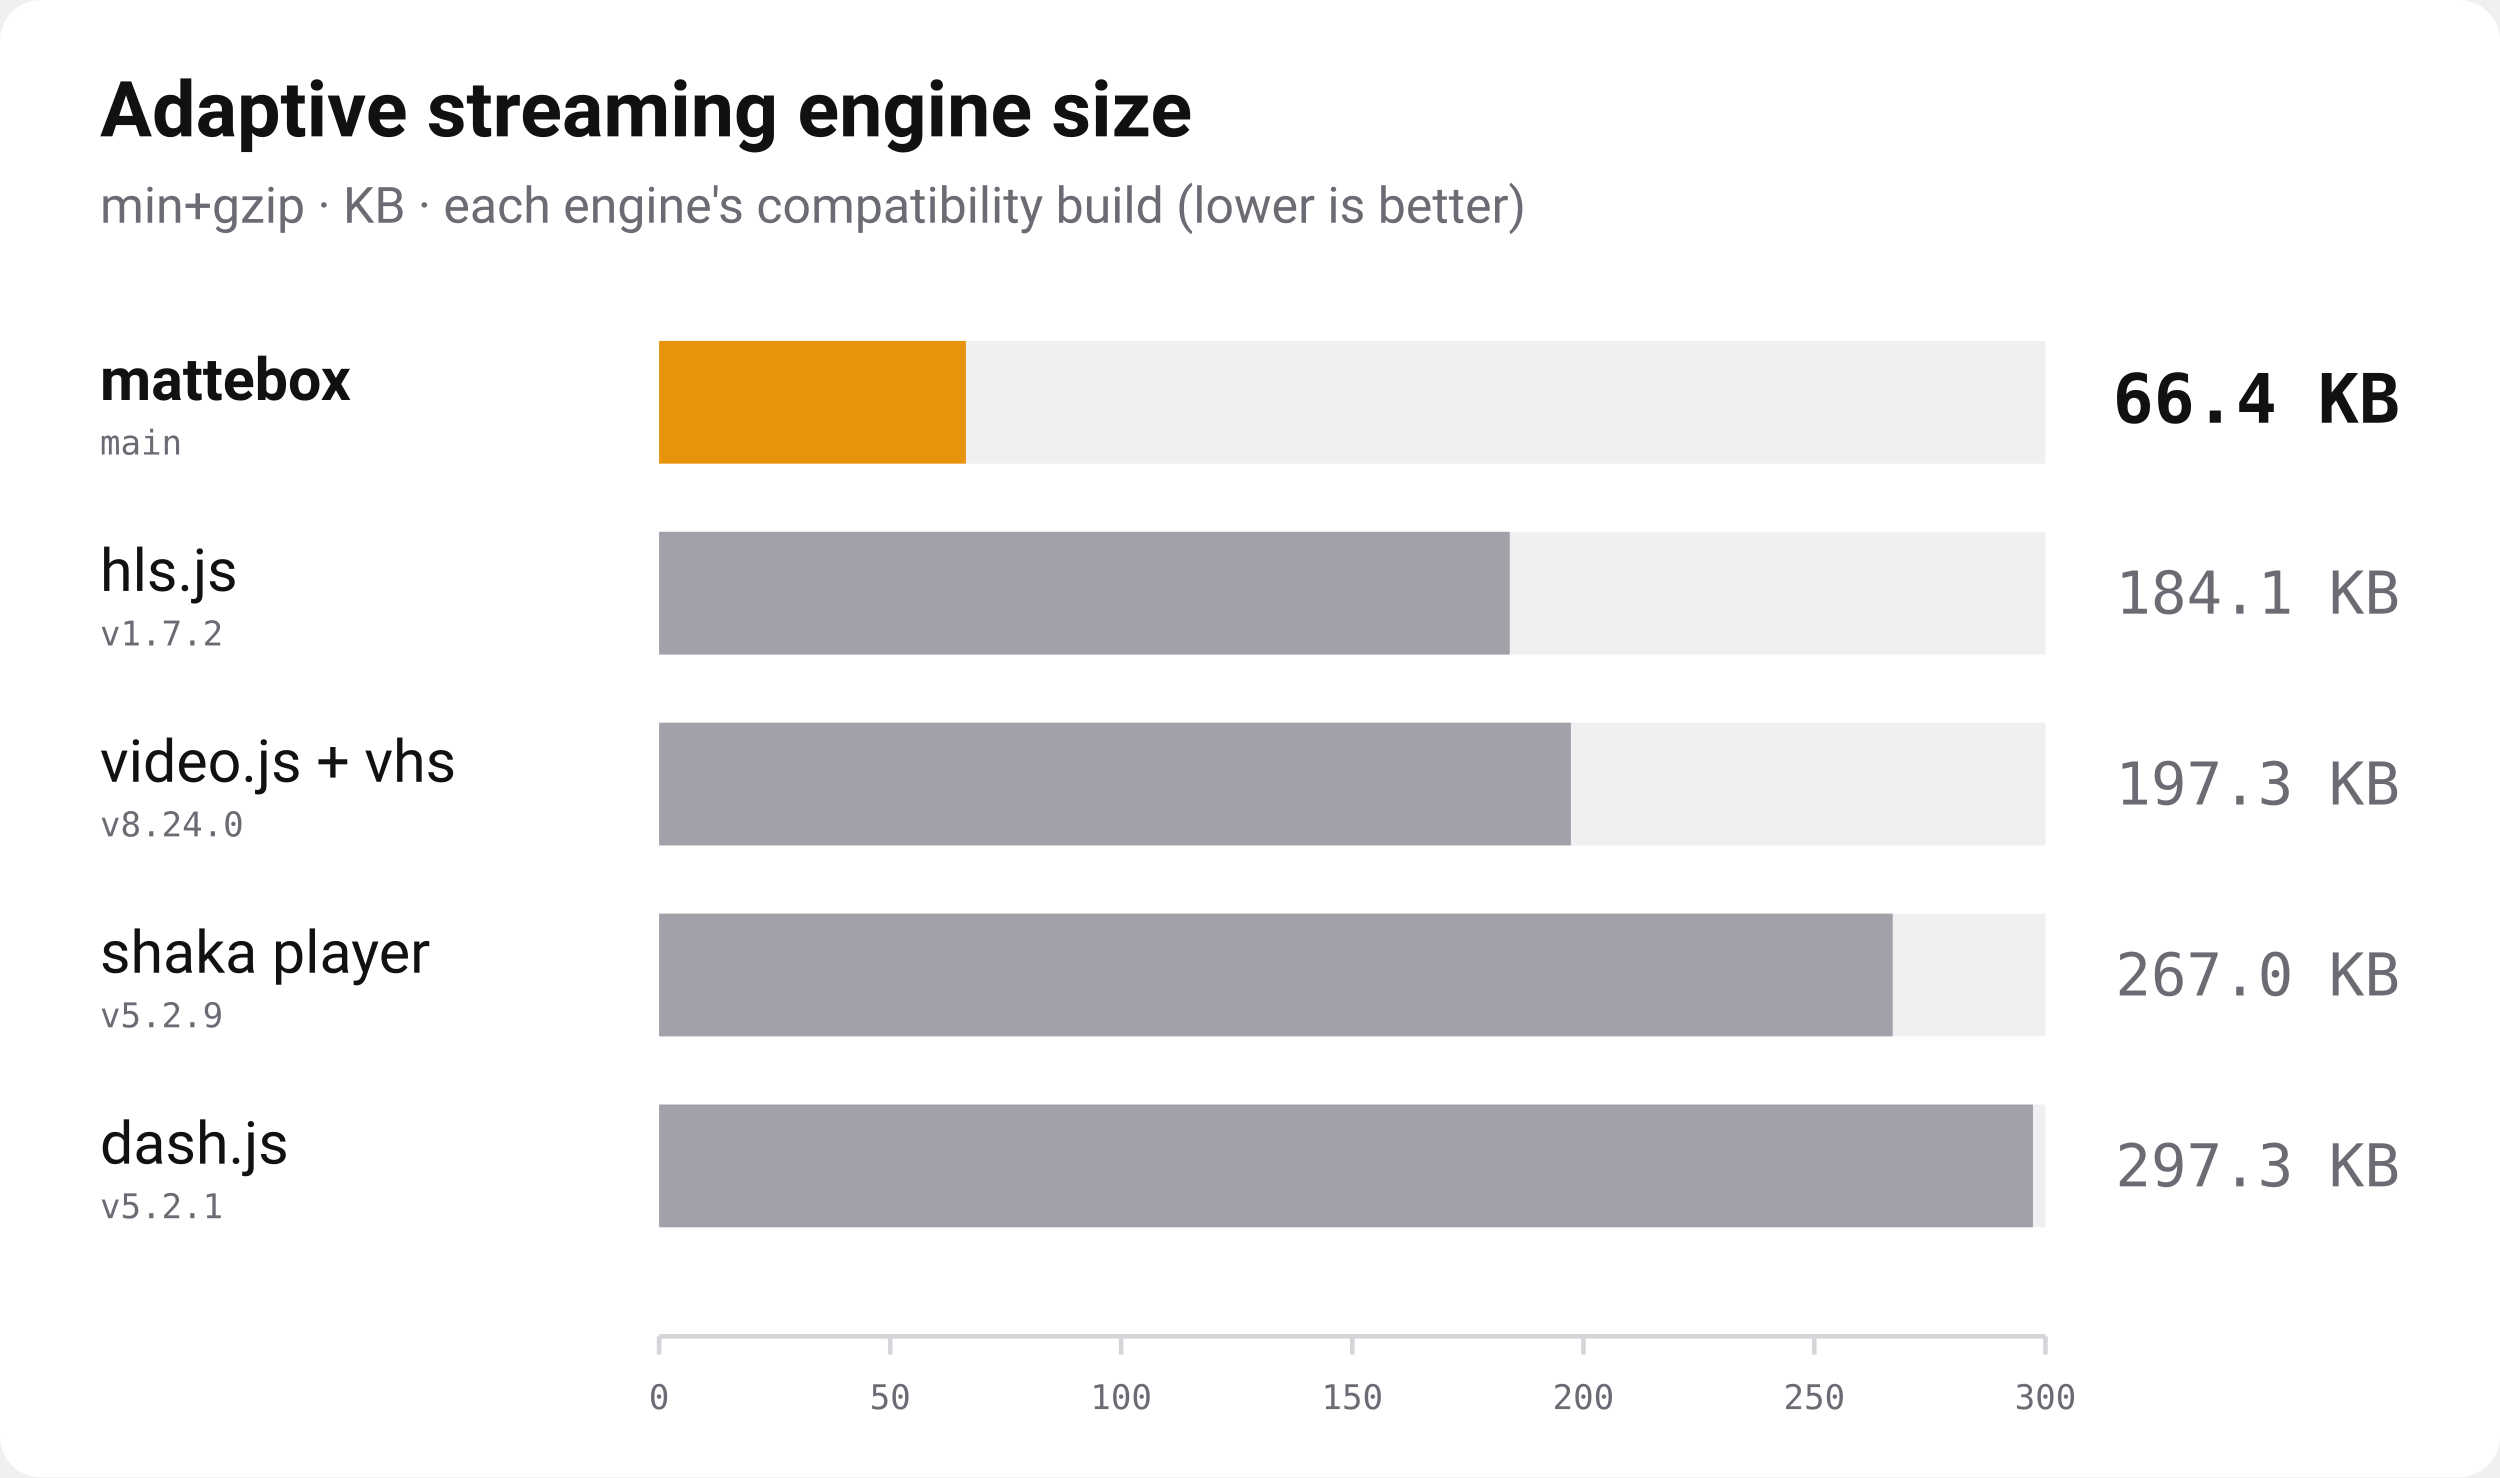
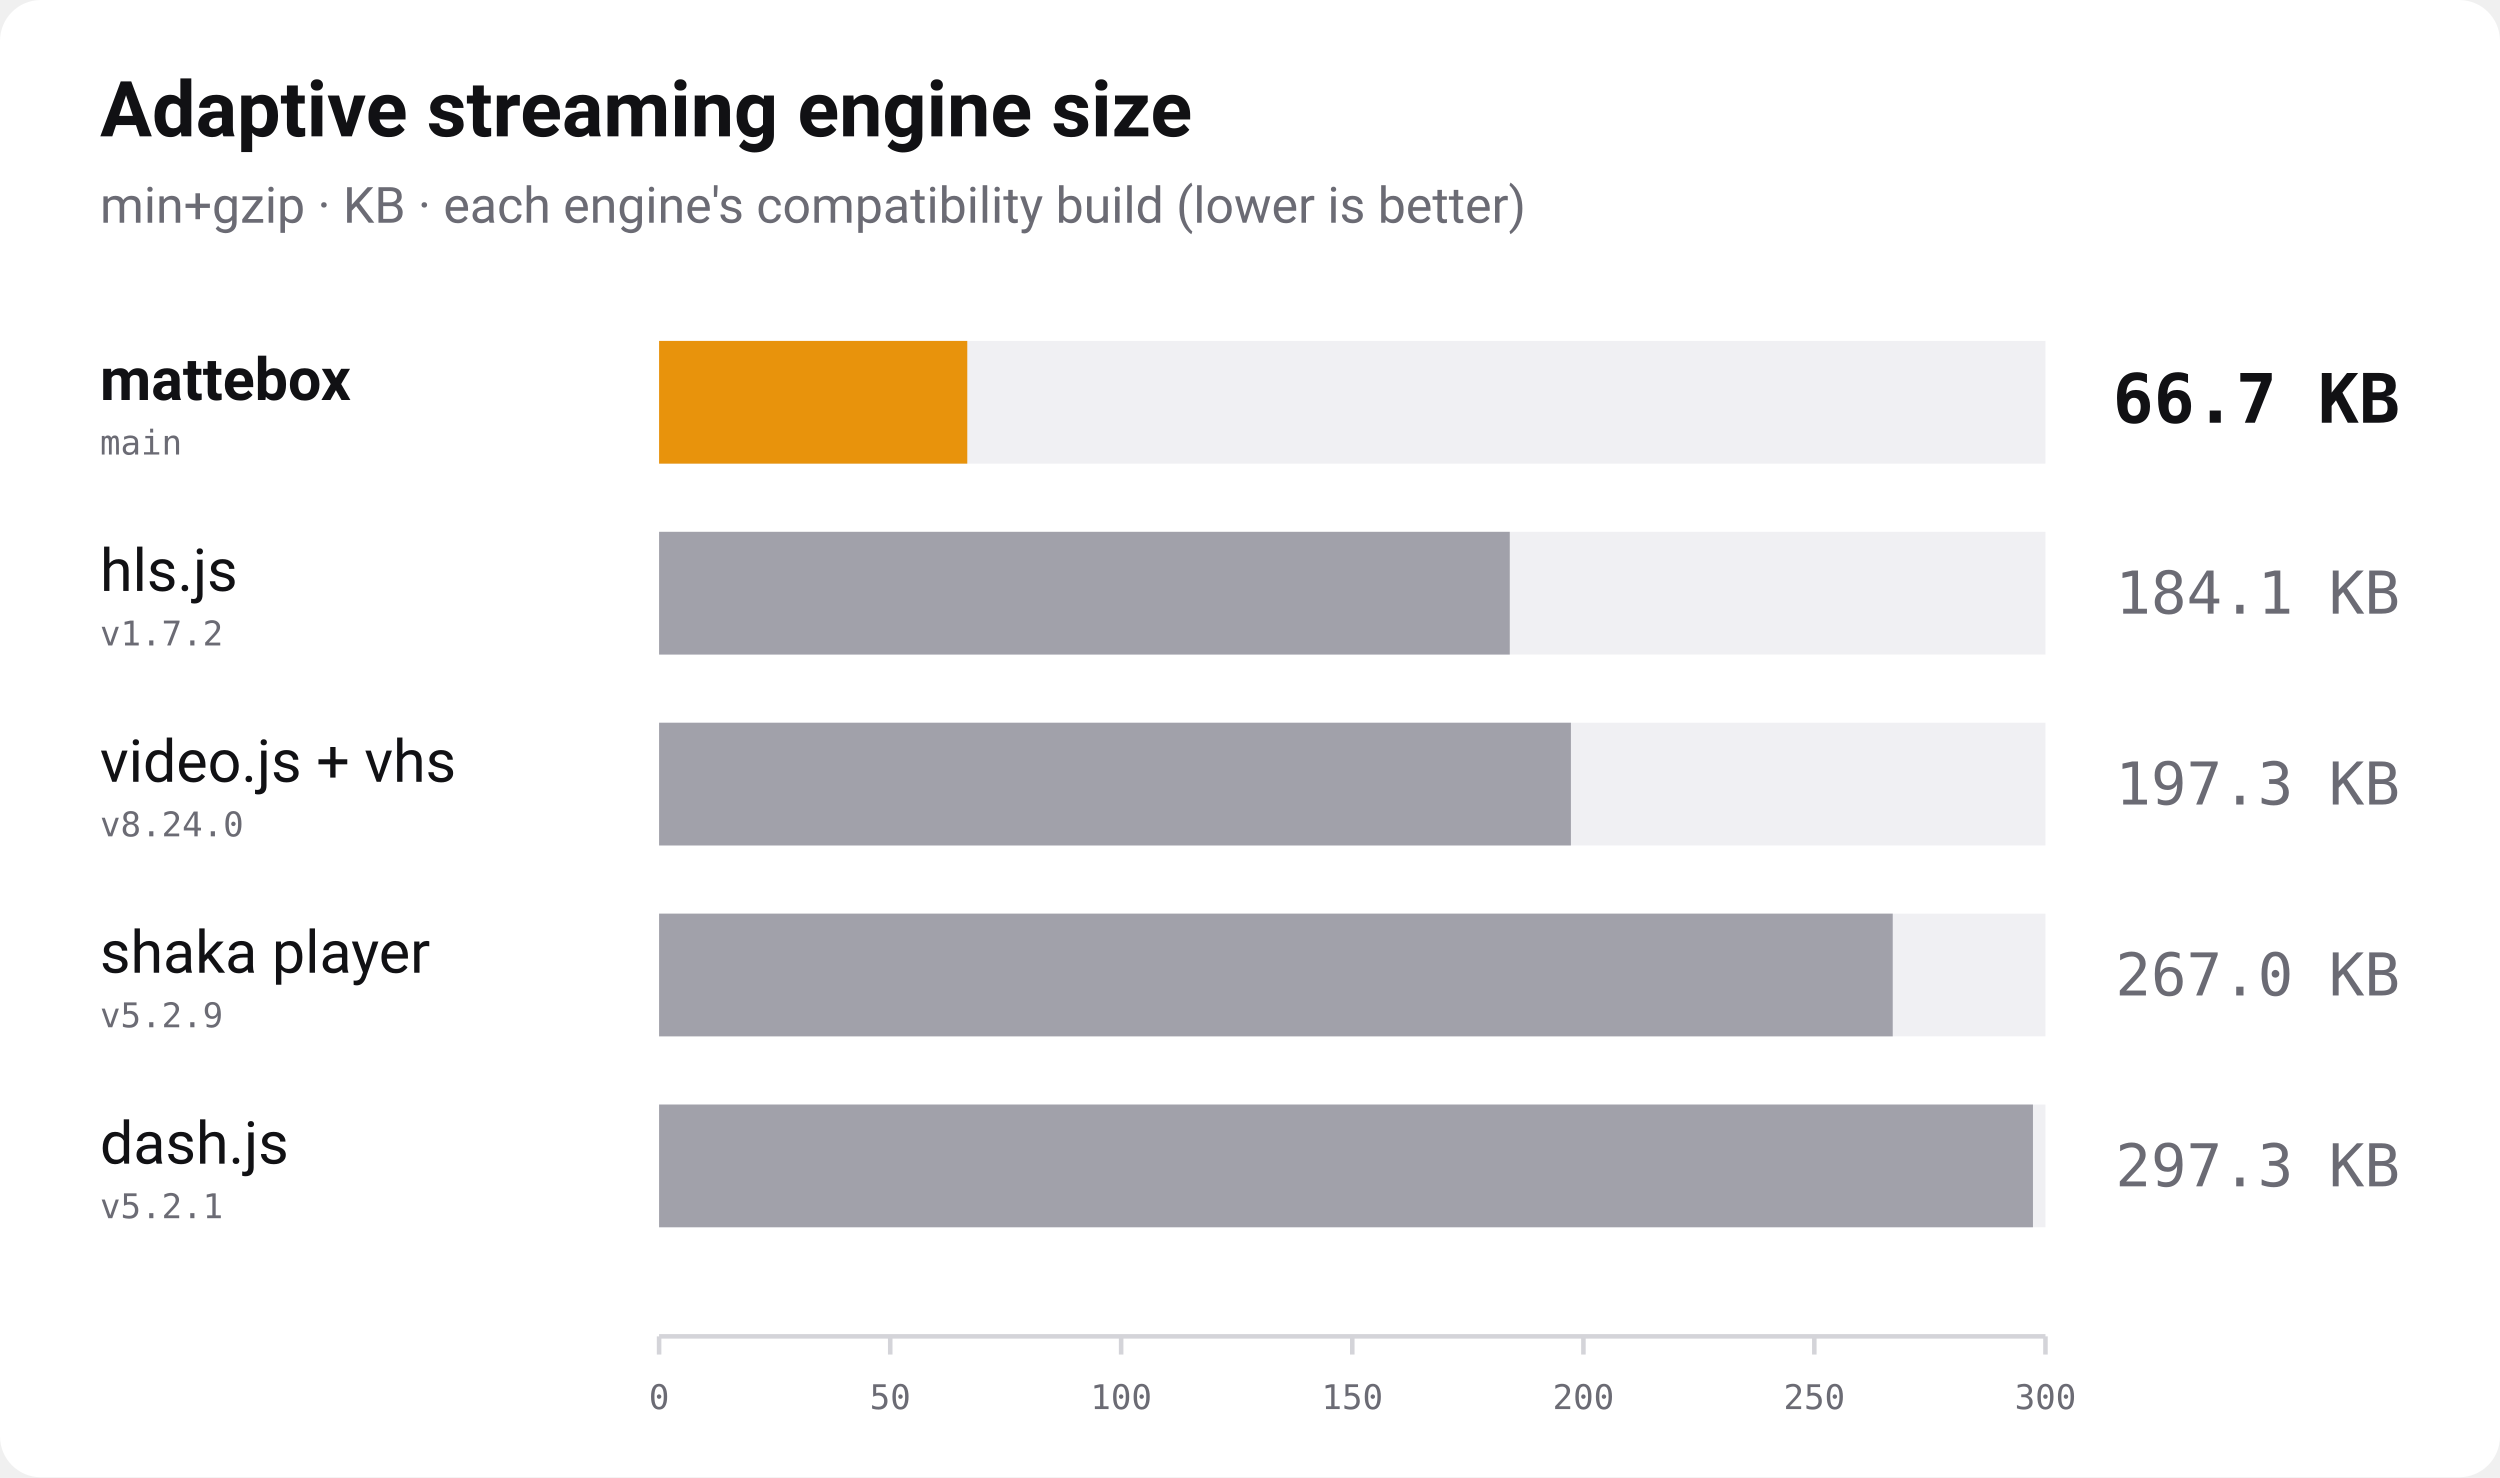
<svg xmlns="http://www.w3.org/2000/svg" width="1100" height="650" viewBox="0 0 1100 650" role="img" aria-label="Bundle size of adaptive streaming players, min+gzip, lower is better">
  <rect width="1100" height="650" rx="18" fill="#ffffff" />
  <text x="44" y="60" font-family="-apple-system, 'Segoe UI', Roboto, Helvetica, Arial, sans-serif" font-size="34" font-weight="700" fill="#111114">Adaptive streaming engine size</text>
  <text x="44" y="98" font-family="-apple-system, 'Segoe UI', Roboto, Helvetica, Arial, sans-serif" font-size="22" fill="#6b6b74">min+gzip · KB · each engine's compatibility build (lower is better)</text>
  <text x="44" y="176" font-family="-apple-system, 'Segoe UI', Roboto, Helvetica, Arial, sans-serif" font-size="26" font-weight="700" fill="#111114">mattebox</text>
  <text x="44" y="200" font-family="ui-monospace, 'SF Mono', Menlo, Consolas, monospace" font-size="15" fill="#6b6b74">main</text>
  <rect x="290" y="150" width="610" height="54" fill="#f0f0f3" />
-   <rect x="290" y="150" width="135.0" height="54" fill="#e8930c" />
-   <text x="1056" y="186" text-anchor="end" font-family="ui-monospace, 'SF Mono', Menlo, Consolas, monospace" font-size="30" font-weight="700" fill="#111114">66.4 KB</text>
+   <rect x="290" y="150" width="135.6" height="54" fill="#e8930c" />
+   <text x="1056" y="186" text-anchor="end" font-family="ui-monospace, 'SF Mono', Menlo, Consolas, monospace" font-size="30" font-weight="700" fill="#111114">66.7 KB</text>
  <text x="44" y="260" font-family="-apple-system, 'Segoe UI', Roboto, Helvetica, Arial, sans-serif" font-size="26" font-weight="400" fill="#111114">hls.js</text>
  <text x="44" y="284" font-family="ui-monospace, 'SF Mono', Menlo, Consolas, monospace" font-size="15" fill="#6b6b74">v1.7.2</text>
  <rect x="290" y="234" width="610" height="54" fill="#f0f0f3" />
  <rect x="290" y="234" width="374.3" height="54" fill="#a1a1aa" />
  <text x="1056" y="270" text-anchor="end" font-family="ui-monospace, 'SF Mono', Menlo, Consolas, monospace" font-size="26" font-weight="400" fill="#6b6b74">184.1 KB</text>
  <text x="44" y="344" font-family="-apple-system, 'Segoe UI', Roboto, Helvetica, Arial, sans-serif" font-size="26" font-weight="400" fill="#111114">video.js + vhs</text>
  <text x="44" y="368" font-family="ui-monospace, 'SF Mono', Menlo, Consolas, monospace" font-size="15" fill="#6b6b74">v8.24.0</text>
  <rect x="290" y="318" width="610" height="54" fill="#f0f0f3" />
  <rect x="290" y="318" width="401.2" height="54" fill="#a1a1aa" />
  <text x="1056" y="354" text-anchor="end" font-family="ui-monospace, 'SF Mono', Menlo, Consolas, monospace" font-size="26" font-weight="400" fill="#6b6b74">197.3 KB</text>
  <text x="44" y="428" font-family="-apple-system, 'Segoe UI', Roboto, Helvetica, Arial, sans-serif" font-size="26" font-weight="400" fill="#111114">shaka player</text>
  <text x="44" y="452" font-family="ui-monospace, 'SF Mono', Menlo, Consolas, monospace" font-size="15" fill="#6b6b74">v5.2.9</text>
  <rect x="290" y="402" width="610" height="54" fill="#f0f0f3" />
  <rect x="290" y="402" width="542.8" height="54" fill="#a1a1aa" />
  <text x="1056" y="438" text-anchor="end" font-family="ui-monospace, 'SF Mono', Menlo, Consolas, monospace" font-size="26" font-weight="400" fill="#6b6b74">267.0 KB</text>
  <text x="44" y="512" font-family="-apple-system, 'Segoe UI', Roboto, Helvetica, Arial, sans-serif" font-size="26" font-weight="400" fill="#111114">dash.js</text>
  <text x="44" y="536" font-family="ui-monospace, 'SF Mono', Menlo, Consolas, monospace" font-size="15" fill="#6b6b74">v5.2.1</text>
  <rect x="290" y="486" width="610" height="54" fill="#f0f0f3" />
  <rect x="290" y="486" width="604.5" height="54" fill="#a1a1aa" />
  <text x="1056" y="522" text-anchor="end" font-family="ui-monospace, 'SF Mono', Menlo, Consolas, monospace" font-size="26" font-weight="400" fill="#6b6b74">297.3 KB</text>
  <line x1="290" y1="588" x2="900" y2="588" stroke="#d4d4d9" stroke-width="2" />
  <line x1="290.0" y1="588" x2="290.0" y2="596" stroke="#d4d4d9" stroke-width="2" />
  <text x="290.0" y="620" text-anchor="middle" font-family="ui-monospace, 'SF Mono', Menlo, Consolas, monospace" font-size="15" fill="#6b6b74">0</text>
  <line x1="391.7" y1="588" x2="391.7" y2="596" stroke="#d4d4d9" stroke-width="2" />
  <text x="391.7" y="620" text-anchor="middle" font-family="ui-monospace, 'SF Mono', Menlo, Consolas, monospace" font-size="15" fill="#6b6b74">50</text>
  <line x1="493.3" y1="588" x2="493.3" y2="596" stroke="#d4d4d9" stroke-width="2" />
  <text x="493.3" y="620" text-anchor="middle" font-family="ui-monospace, 'SF Mono', Menlo, Consolas, monospace" font-size="15" fill="#6b6b74">100</text>
  <line x1="595.0" y1="588" x2="595.0" y2="596" stroke="#d4d4d9" stroke-width="2" />
  <text x="595.0" y="620" text-anchor="middle" font-family="ui-monospace, 'SF Mono', Menlo, Consolas, monospace" font-size="15" fill="#6b6b74">150</text>
  <line x1="696.7" y1="588" x2="696.7" y2="596" stroke="#d4d4d9" stroke-width="2" />
  <text x="696.7" y="620" text-anchor="middle" font-family="ui-monospace, 'SF Mono', Menlo, Consolas, monospace" font-size="15" fill="#6b6b74">200</text>
  <line x1="798.3" y1="588" x2="798.3" y2="596" stroke="#d4d4d9" stroke-width="2" />
  <text x="798.3" y="620" text-anchor="middle" font-family="ui-monospace, 'SF Mono', Menlo, Consolas, monospace" font-size="15" fill="#6b6b74">250</text>
  <line x1="900.0" y1="588" x2="900.0" y2="596" stroke="#d4d4d9" stroke-width="2" />
  <text x="900.0" y="620" text-anchor="middle" font-family="ui-monospace, 'SF Mono', Menlo, Consolas, monospace" font-size="15" fill="#6b6b74">300</text>
</svg>
